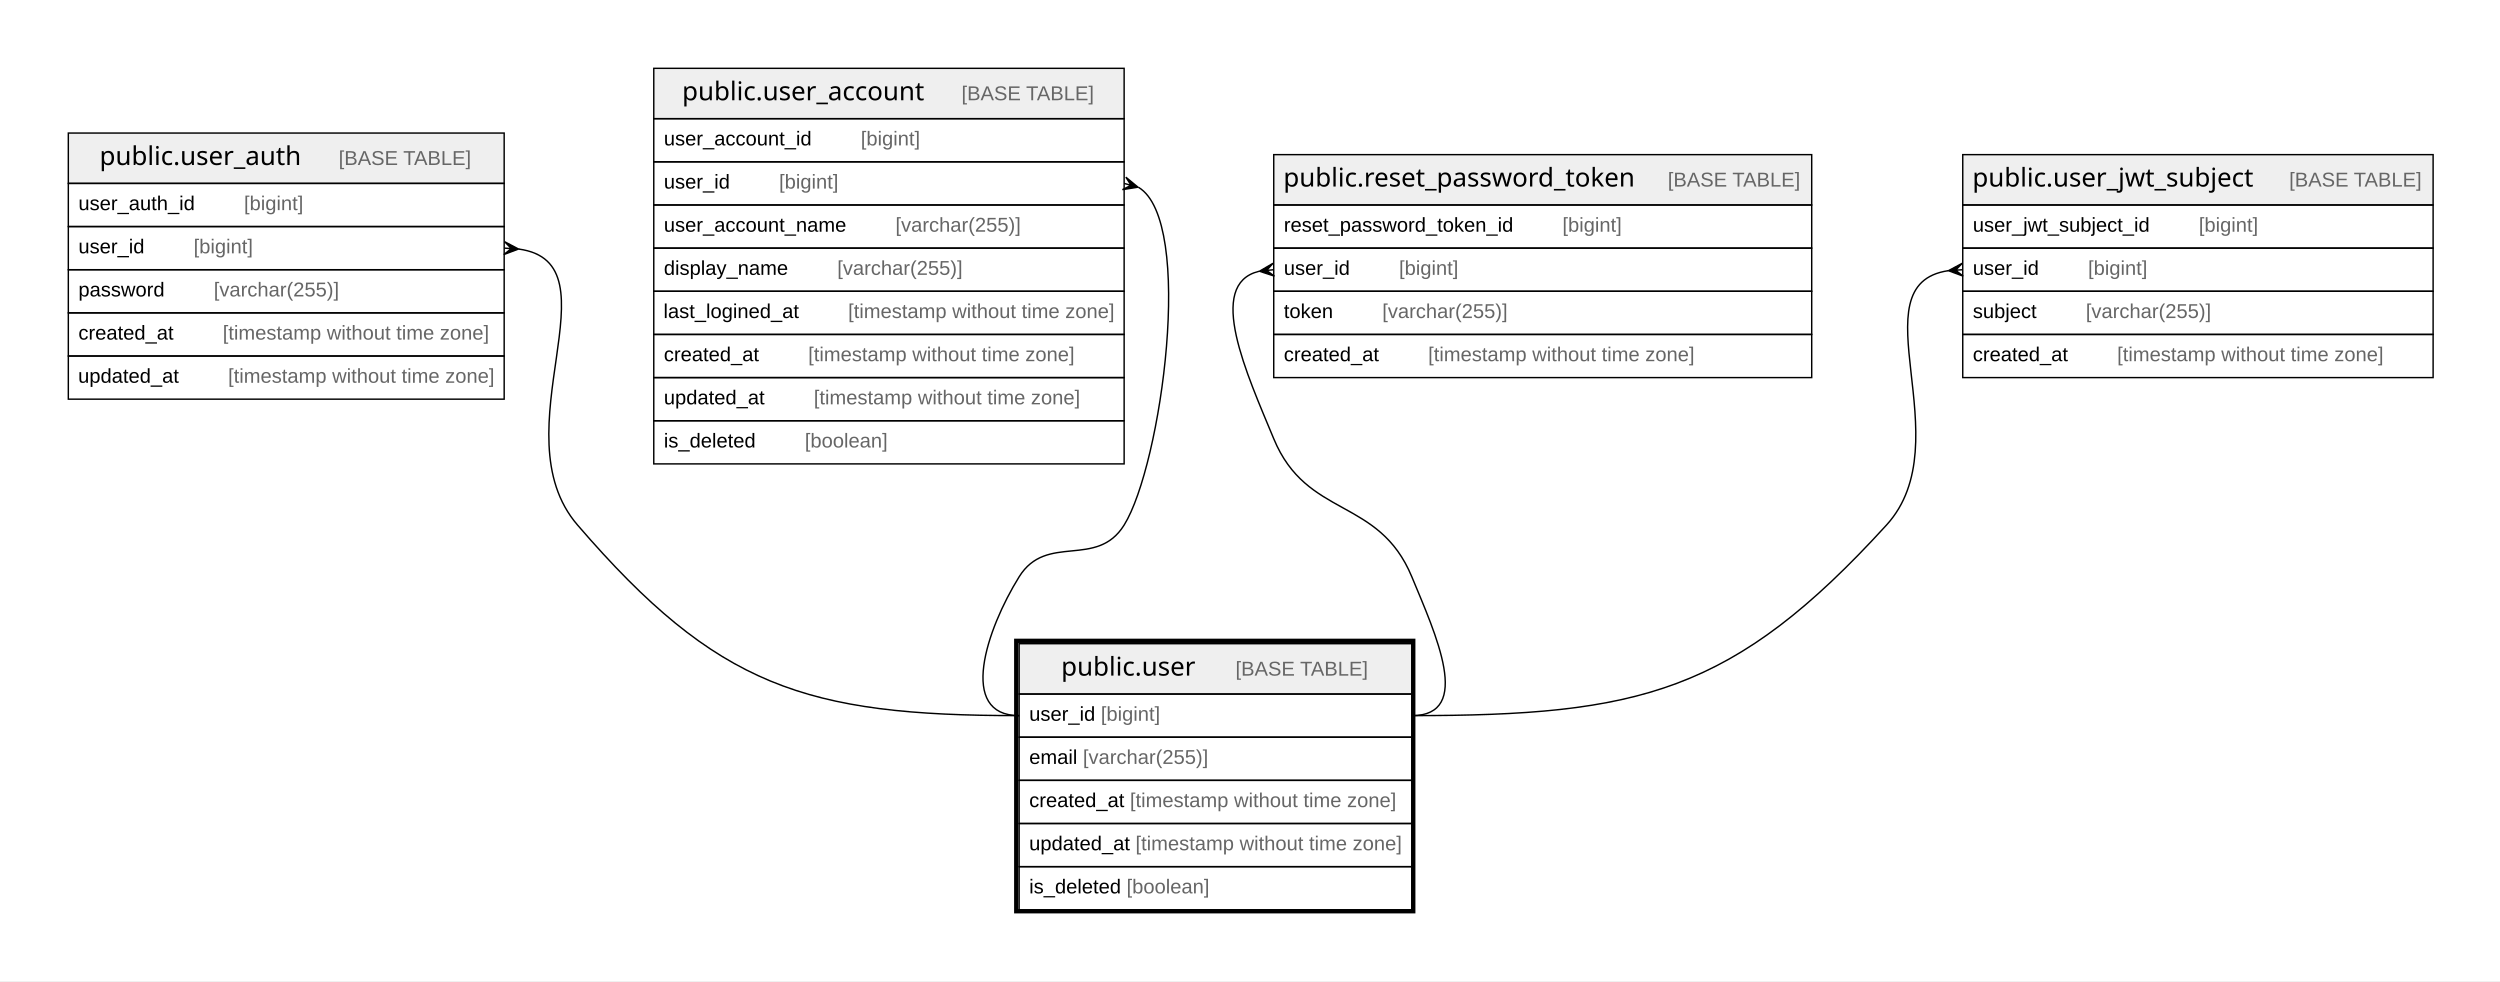
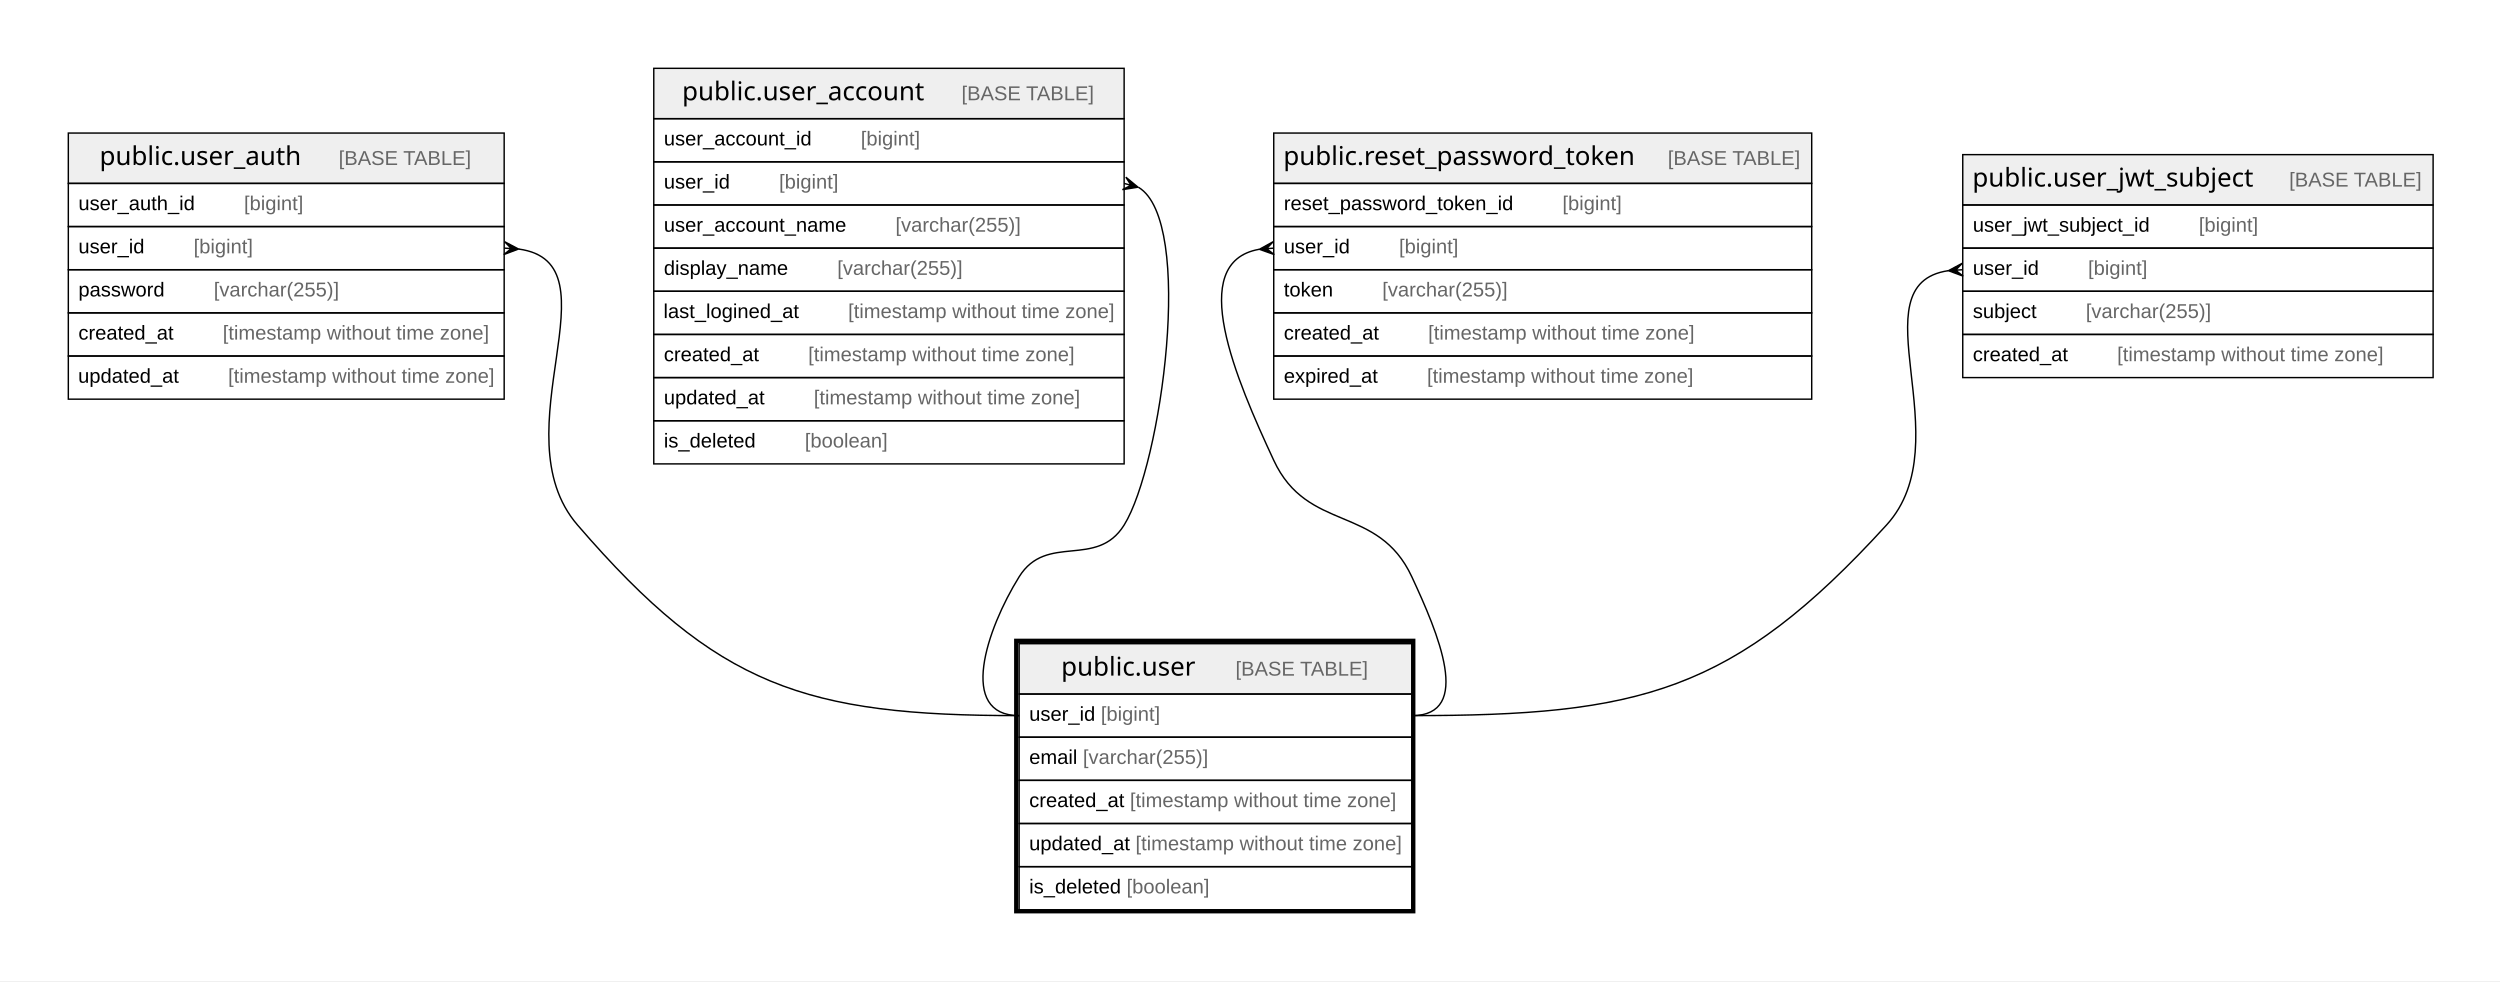
<svg xmlns="http://www.w3.org/2000/svg" width="1738pt" height="682pt" viewBox="0.00 0.00 1738.00 682.00">
  <g id="graph0" class="graph" transform="scale(1 1) rotate(0) translate(4 678)">
    <polygon fill="#ffffff" stroke="transparent" points="-4,4 -4,-678 1734,-678 1734,4 -4,4" />
    <g id="node1" class="node">
      <polygon fill="#efefef" stroke="transparent" points="704.5,-195.5 704.5,-230.5 977.5,-230.5 977.5,-195.5 704.5,-195.5" />
      <polygon fill="none" stroke="#000000" points="704.5,-195.5 704.5,-230.5 977.5,-230.5 977.5,-195.5 704.5,-195.5" />
      <text text-anchor="start" x="733.709" y="-208.3" font-family="Arial Bold" font-size="18.00" fill="#000000">public.user</text>
      <text text-anchor="start" x="820.723" y="-208.3" font-family="Arial" font-size="14.00" fill="#000000">    </text>
      <text text-anchor="start" x="854.928" y="-208.3" font-family="Arial" font-size="14.00" fill="#666666">[BASE TABLE]</text>
      <polygon fill="none" stroke="#000000" points="704.5,-165.5 704.5,-195.5 977.5,-195.5 977.5,-165.5 704.5,-165.5" />
      <text text-anchor="start" x="711.5" y="-176.9" font-family="Arial" font-size="14.00" fill="#000000">user_id </text>
      <text text-anchor="start" x="761.288" y="-176.9" font-family="Arial" font-size="14.00" fill="#666666">[bigint]</text>
      <polygon fill="none" stroke="#000000" points="704.5,-135.5 704.5,-165.5 977.5,-165.5 977.5,-135.5 704.5,-135.5" />
      <text text-anchor="start" x="711.5" y="-146.9" font-family="Arial" font-size="14.00" fill="#000000">email </text>
      <text text-anchor="start" x="748.83" y="-146.9" font-family="Arial" font-size="14.00" fill="#666666">[varchar(255)]</text>
      <polygon fill="none" stroke="#000000" points="704.5,-105.5 704.5,-135.5 977.5,-135.5 977.5,-105.5 704.5,-105.5" />
      <text text-anchor="start" x="711.5" y="-116.9" font-family="Arial" font-size="14.00" fill="#000000">created_at </text>
      <text text-anchor="start" x="781.528" y="-116.9" font-family="Arial" font-size="14.00" fill="#666666">[timestamp without time zone]</text>
      <polygon fill="none" stroke="#000000" points="704.5,-75.5 704.5,-105.5 977.5,-105.5 977.5,-75.5 704.5,-75.5" />
      <text text-anchor="start" x="711.464" y="-86.9" font-family="Arial" font-size="14.00" fill="#000000">updated_at </text>
      <text text-anchor="start" x="785.396" y="-86.9" font-family="Arial" font-size="14.00" fill="#666666">[timestamp without time zone]</text>
      <polygon fill="none" stroke="#000000" points="704.5,-45.5 704.5,-75.5 977.5,-75.5 977.5,-45.5 704.5,-45.5" />
      <text text-anchor="start" x="711.5" y="-56.9" font-family="Arial" font-size="14.00" fill="#000000">is_deleted </text>
      <text text-anchor="start" x="779.19" y="-56.9" font-family="Arial" font-size="14.00" fill="#666666">[boolean]</text>
      <polygon fill="none" stroke="#000000" stroke-width="3" points="702.5,-44.5 702.5,-232.5 978.5,-232.5 978.5,-44.5 702.5,-44.5" />
    </g>
    <g id="node2" class="node">
      <polygon fill="#efefef" stroke="transparent" points="43.5,-550.5 43.5,-585.5 346.5,-585.5 346.5,-550.5 43.5,-550.5" />
      <polygon fill="none" stroke="#000000" points="43.5,-550.5 43.5,-585.5 346.5,-585.5 346.5,-550.5 43.5,-550.5" />
      <text text-anchor="start" x="65.196" y="-563.3" font-family="Arial Bold" font-size="18.00" fill="#000000">public.user_auth</text>
      <text text-anchor="start" x="197.236" y="-563.3" font-family="Arial" font-size="14.00" fill="#000000">    </text>
      <text text-anchor="start" x="231.441" y="-563.3" font-family="Arial" font-size="14.00" fill="#666666">[BASE TABLE]</text>
      <polygon fill="none" stroke="#000000" points="43.5,-520.5 43.5,-550.5 346.5,-550.5 346.5,-520.5 43.5,-520.5" />
      <text text-anchor="start" x="50.5" y="-531.9" font-family="Arial" font-size="14.00" fill="#000000">user_auth_id    </text>
      <text text-anchor="start" x="165.623" y="-531.9" font-family="Arial" font-size="14.00" fill="#666666">[bigint]</text>
      <polygon fill="none" stroke="#000000" points="43.5,-490.5 43.5,-520.5 346.5,-520.5 346.5,-490.5 43.5,-490.5" />
      <text text-anchor="start" x="50.5" y="-501.9" font-family="Arial" font-size="14.00" fill="#000000">user_id    </text>
      <text text-anchor="start" x="130.602" y="-501.9" font-family="Arial" font-size="14.00" fill="#666666">[bigint]</text>
      <polygon fill="none" stroke="#000000" points="43.5,-460.5 43.5,-490.5 346.5,-490.5 346.5,-460.5 43.5,-460.5" />
      <text text-anchor="start" x="50.5" y="-471.9" font-family="Arial" font-size="14.00" fill="#000000">password    </text>
      <text text-anchor="start" x="144.602" y="-471.9" font-family="Arial" font-size="14.00" fill="#666666">[varchar(255)]</text>
      <polygon fill="none" stroke="#000000" points="43.5,-430.5 43.5,-460.5 346.5,-460.5 346.5,-430.5 43.5,-430.5" />
      <text text-anchor="start" x="50.5" y="-441.9" font-family="Arial" font-size="14.00" fill="#000000">created_at    </text>
      <text text-anchor="start" x="150.842" y="-441.9" font-family="Arial" font-size="14.00" fill="#666666">[timestamp without time zone]</text>
      <polygon fill="none" stroke="#000000" points="43.5,-400.5 43.5,-430.5 346.5,-430.5 346.5,-400.5 43.5,-400.5" />
      <text text-anchor="start" x="50.306" y="-411.9" font-family="Arial" font-size="14.00" fill="#000000">updated_at    </text>
      <text text-anchor="start" x="154.553" y="-411.9" font-family="Arial" font-size="14.00" fill="#666666">[timestamp without time zone]</text>
    </g>
    <g id="edge1" class="edge">
      <path fill="none" stroke="#000000" d="M356.486,-504.88C427.449,-495.308 342.099,-377.303 397.5,-313 494.501,-200.413 555.89,-180.5 704.5,-180.5" />
      <polygon fill="#000000" stroke="#000000" points="356.481,-504.88 346.221,-501.009 351.49,-505.19 346.5,-505.5 346.5,-505.5 346.5,-505.5 351.49,-505.19 346.779,-509.991 356.481,-504.88 356.481,-504.88" />
    </g>
    <g id="node3" class="node">
      <polygon fill="#efefef" stroke="transparent" points="450.5,-595.5 450.5,-630.5 777.5,-630.5 777.5,-595.5 450.5,-595.5" />
      <polygon fill="none" stroke="#000000" points="450.5,-595.5 450.5,-630.5 777.5,-630.5 777.5,-595.5 450.5,-595.5" />
      <text text-anchor="start" x="470.192" y="-608.3" font-family="Arial Bold" font-size="18.00" fill="#000000">public.user_account</text>
      <text text-anchor="start" x="630.24" y="-608.3" font-family="Arial" font-size="14.00" fill="#000000">    </text>
      <text text-anchor="start" x="664.444" y="-608.3" font-family="Arial" font-size="14.00" fill="#666666">[BASE TABLE]</text>
      <polygon fill="none" stroke="#000000" points="450.5,-565.5 450.5,-595.5 777.5,-595.5 777.5,-565.5 450.5,-565.5" />
      <text text-anchor="start" x="457.5" y="-576.9" font-family="Arial" font-size="14.00" fill="#000000">user_account_id    </text>
      <text text-anchor="start" x="594.406" y="-576.9" font-family="Arial" font-size="14.00" fill="#666666">[bigint]</text>
      <polygon fill="none" stroke="#000000" points="450.5,-535.5 450.5,-565.5 777.5,-565.5 777.5,-535.5 450.5,-535.5" />
      <text text-anchor="start" x="457.5" y="-546.9" font-family="Arial" font-size="14.00" fill="#000000">user_id    </text>
      <text text-anchor="start" x="537.602" y="-546.9" font-family="Arial" font-size="14.00" fill="#666666">[bigint]</text>
      <polygon fill="none" stroke="#000000" points="450.5,-505.5 450.5,-535.5 777.5,-535.5 777.5,-505.5 450.5,-505.5" />
      <text text-anchor="start" x="457.5" y="-516.9" font-family="Arial" font-size="14.00" fill="#000000">user_account_name    </text>
      <text text-anchor="start" x="618.525" y="-516.9" font-family="Arial" font-size="14.00" fill="#666666">[varchar(255)]</text>
      <polygon fill="none" stroke="#000000" points="450.5,-475.5 450.5,-505.5 777.5,-505.5 777.5,-475.5 450.5,-475.5" />
      <text text-anchor="start" x="457.5" y="-486.9" font-family="Arial" font-size="14.00" fill="#000000">display_name    </text>
      <text text-anchor="start" x="578.057" y="-486.9" font-family="Arial" font-size="14.00" fill="#666666">[varchar(255)]</text>
      <polygon fill="none" stroke="#000000" points="450.5,-445.5 450.5,-475.5 777.5,-475.5 777.5,-445.5 450.5,-445.5" />
      <text text-anchor="start" x="457.255" y="-456.9" font-family="Arial" font-size="14.00" fill="#000000">last_logined_at    </text>
      <text text-anchor="start" x="585.605" y="-456.9" font-family="Arial" font-size="14.00" fill="#666666">[timestamp without time zone]</text>
      <polygon fill="none" stroke="#000000" points="450.5,-415.5 450.5,-445.5 777.5,-445.5 777.5,-415.5 450.5,-415.5" />
      <text text-anchor="start" x="457.5" y="-426.9" font-family="Arial" font-size="14.00" fill="#000000">created_at    </text>
      <text text-anchor="start" x="557.842" y="-426.9" font-family="Arial" font-size="14.00" fill="#666666">[timestamp without time zone]</text>
      <polygon fill="none" stroke="#000000" points="450.5,-385.5 450.5,-415.5 777.5,-415.5 777.5,-385.5 450.5,-385.5" />
      <text text-anchor="start" x="457.5" y="-396.9" font-family="Arial" font-size="14.00" fill="#000000">updated_at    </text>
      <text text-anchor="start" x="561.747" y="-396.9" font-family="Arial" font-size="14.00" fill="#666666">[timestamp without time zone]</text>
      <polygon fill="none" stroke="#000000" points="450.5,-355.5 450.5,-385.5 777.5,-385.5 777.5,-355.5 450.5,-355.5" />
      <text text-anchor="start" x="457.5" y="-366.9" font-family="Arial" font-size="14.00" fill="#000000">is_deleted    </text>
      <text text-anchor="start" x="555.504" y="-366.9" font-family="Arial" font-size="14.00" fill="#666666">[boolean]</text>
    </g>
    <g id="edge2" class="edge">
      <path fill="none" stroke="#000000" d="M787.507,-547.761C826.76,-524.135 803.41,-354.668 777.5,-313 758.397,-282.28 723.603,-307.72 704.5,-277 681.852,-240.579 661.611,-180.5 704.5,-180.5" />
      <polygon fill="#000000" stroke="#000000" points="787.145,-547.86 776.312,-546.16 782.323,-549.18 777.5,-550.5 777.5,-550.5 777.5,-550.5 782.323,-549.18 778.688,-554.84 787.145,-547.86 787.145,-547.86" />
    </g>
    <g id="node4" class="node">
-       <polygon fill="#efefef" stroke="transparent" points="881.5,-535.5 881.5,-570.5 1255.5,-570.5 1255.5,-535.5 881.5,-535.5" />
-       <polygon fill="none" stroke="#000000" points="881.5,-535.5 881.5,-570.5 1255.5,-570.5 1255.5,-535.5 881.5,-535.5" />
-       <text text-anchor="start" x="888.186" y="-548.3" font-family="Arial Bold" font-size="18.00" fill="#000000">public.reset_password_token</text>
-       <text text-anchor="start" x="1121.246" y="-548.3" font-family="Arial" font-size="14.00" fill="#000000">    </text>
-       <text text-anchor="start" x="1155.451" y="-548.3" font-family="Arial" font-size="14.00" fill="#666666">[BASE TABLE]</text>
-       <polygon fill="none" stroke="#000000" points="881.5,-505.5 881.5,-535.5 1255.5,-535.5 1255.5,-505.5 881.5,-505.5" />
-       <text text-anchor="start" x="888.5" y="-516.9" font-family="Arial" font-size="14.00" fill="#000000">reset_password_token_id    </text>
-       <text text-anchor="start" x="1082.194" y="-516.9" font-family="Arial" font-size="14.00" fill="#666666">[bigint]</text>
-       <polygon fill="none" stroke="#000000" points="881.5,-475.5 881.5,-505.5 1255.5,-505.5 1255.5,-475.5 881.5,-475.5" />
-       <text text-anchor="start" x="888.5" y="-486.9" font-family="Arial" font-size="14.00" fill="#000000">user_id    </text>
-       <text text-anchor="start" x="968.602" y="-486.9" font-family="Arial" font-size="14.00" fill="#666666">[bigint]</text>
-       <polygon fill="none" stroke="#000000" points="881.5,-445.5 881.5,-475.5 1255.5,-475.5 1255.5,-445.5 881.5,-445.5" />
-       <text text-anchor="start" x="888.5" y="-456.9" font-family="Arial" font-size="14.00" fill="#000000">token    </text>
-       <text text-anchor="start" x="956.943" y="-456.9" font-family="Arial" font-size="14.00" fill="#666666">[varchar(255)]</text>
-       <polygon fill="none" stroke="#000000" points="881.5,-415.5 881.5,-445.5 1255.5,-445.5 1255.5,-415.5 881.5,-415.5" />
-       <text text-anchor="start" x="888.5" y="-426.9" font-family="Arial" font-size="14.00" fill="#000000">created_at    </text>
-       <text text-anchor="start" x="988.842" y="-426.9" font-family="Arial" font-size="14.00" fill="#666666">[timestamp without time zone]</text>
+       <polygon fill="#efefef" stroke="transparent" points="881.5,-550.5 881.5,-585.5 1255.5,-585.5 1255.5,-550.5 881.5,-550.5" />
+       <polygon fill="none" stroke="#000000" points="881.5,-550.5 881.5,-585.5 1255.5,-585.5 1255.5,-550.5 881.5,-550.5" />
+       <text text-anchor="start" x="888.186" y="-563.3" font-family="Arial Bold" font-size="18.00" fill="#000000">public.reset_password_token</text>
+       <text text-anchor="start" x="1121.246" y="-563.3" font-family="Arial" font-size="14.00" fill="#000000">    </text>
+       <text text-anchor="start" x="1155.451" y="-563.3" font-family="Arial" font-size="14.00" fill="#666666">[BASE TABLE]</text>
+       <polygon fill="none" stroke="#000000" points="881.5,-520.5 881.5,-550.5 1255.5,-550.5 1255.5,-520.5 881.5,-520.5" />
+       <text text-anchor="start" x="888.5" y="-531.9" font-family="Arial" font-size="14.00" fill="#000000">reset_password_token_id    </text>
+       <text text-anchor="start" x="1082.194" y="-531.9" font-family="Arial" font-size="14.00" fill="#666666">[bigint]</text>
+       <polygon fill="none" stroke="#000000" points="881.5,-490.5 881.5,-520.5 1255.5,-520.5 1255.5,-490.5 881.5,-490.5" />
+       <text text-anchor="start" x="888.5" y="-501.9" font-family="Arial" font-size="14.00" fill="#000000">user_id    </text>
+       <text text-anchor="start" x="968.602" y="-501.9" font-family="Arial" font-size="14.00" fill="#666666">[bigint]</text>
+       <polygon fill="none" stroke="#000000" points="881.5,-460.5 881.5,-490.5 1255.5,-490.5 1255.5,-460.5 881.5,-460.5" />
+       <text text-anchor="start" x="888.5" y="-471.9" font-family="Arial" font-size="14.00" fill="#000000">token    </text>
+       <text text-anchor="start" x="956.943" y="-471.9" font-family="Arial" font-size="14.00" fill="#666666">[varchar(255)]</text>
+       <polygon fill="none" stroke="#000000" points="881.5,-430.5 881.5,-460.5 1255.5,-460.5 1255.5,-430.5 881.5,-430.5" />
+       <text text-anchor="start" x="888.5" y="-441.9" font-family="Arial" font-size="14.00" fill="#000000">created_at    </text>
+       <text text-anchor="start" x="988.842" y="-441.9" font-family="Arial" font-size="14.00" fill="#666666">[timestamp without time zone]</text>
+       <polygon fill="none" stroke="#000000" points="881.5,-400.5 881.5,-430.5 1255.5,-430.5 1255.5,-400.5 881.5,-400.5" />
+       <text text-anchor="start" x="888.5" y="-411.9" font-family="Arial" font-size="14.00" fill="#000000">expired_at    </text>
+       <text text-anchor="start" x="988.058" y="-411.9" font-family="Arial" font-size="14.00" fill="#666666">[timestamp without time zone]</text>
    </g>
    <g id="edge3" class="edge">
-       <path fill="none" stroke="#000000" d="M871.229,-489.392C833.996,-480.336 862.999,-417.666 881.5,-373 904.591,-317.253 954.409,-332.747 977.5,-277 993.913,-237.376 1020.389,-180.5 977.5,-180.5" />
-       <polygon fill="#000000" stroke="#000000" points="871.558,-489.428 881.018,-494.974 876.529,-489.964 881.5,-490.5 881.5,-490.5 881.5,-490.5 876.529,-489.964 881.982,-486.026 871.558,-489.428 871.558,-489.428" />
+       <path fill="none" stroke="#000000" d="M871.336,-504.674C820.208,-495.618 855.441,-414.084 881.5,-358 905.024,-307.373 953.976,-327.627 977.5,-277 995.573,-238.105 1020.389,-180.5 977.5,-180.5" />
+       <polygon fill="#000000" stroke="#000000" points="871.533,-504.69 881.135,-509.985 876.516,-505.095 881.5,-505.5 881.5,-505.5 881.5,-505.5 876.516,-505.095 881.865,-501.015 871.533,-504.69 871.533,-504.69" />
    </g>
    <g id="node5" class="node">
      <polygon fill="#efefef" stroke="transparent" points="1360.5,-535.5 1360.5,-570.5 1687.5,-570.5 1687.5,-535.5 1360.5,-535.5" />
      <polygon fill="none" stroke="#000000" points="1360.5,-535.5 1360.5,-570.5 1687.5,-570.5 1687.5,-535.5 1360.5,-535.5" />
      <text text-anchor="start" x="1367.2" y="-548.3" font-family="Arial Bold" font-size="18.00" fill="#000000">public.user_jwt_subject</text>
      <text text-anchor="start" x="1553.232" y="-548.3" font-family="Arial" font-size="14.00" fill="#000000">    </text>
      <text text-anchor="start" x="1587.437" y="-548.3" font-family="Arial" font-size="14.00" fill="#666666">[BASE TABLE]</text>
      <polygon fill="none" stroke="#000000" points="1360.5,-505.5 1360.5,-535.5 1687.5,-535.5 1687.5,-505.5 1360.5,-505.5" />
      <text text-anchor="start" x="1367.5" y="-516.9" font-family="Arial" font-size="14.00" fill="#000000">user_jwt_subject_id    </text>
      <text text-anchor="start" x="1524.616" y="-516.9" font-family="Arial" font-size="14.00" fill="#666666">[bigint]</text>
      <polygon fill="none" stroke="#000000" points="1360.5,-475.5 1360.5,-505.5 1687.5,-505.5 1687.5,-475.5 1360.5,-475.5" />
      <text text-anchor="start" x="1367.5" y="-486.9" font-family="Arial" font-size="14.00" fill="#000000">user_id    </text>
      <text text-anchor="start" x="1447.602" y="-486.9" font-family="Arial" font-size="14.00" fill="#666666">[bigint]</text>
      <polygon fill="none" stroke="#000000" points="1360.5,-445.5 1360.5,-475.5 1687.5,-475.5 1687.5,-445.5 1360.5,-445.5" />
      <text text-anchor="start" x="1367.5" y="-456.9" font-family="Arial" font-size="14.00" fill="#000000">subject    </text>
      <text text-anchor="start" x="1446.05" y="-456.9" font-family="Arial" font-size="14.00" fill="#666666">[varchar(255)]</text>
      <polygon fill="none" stroke="#000000" points="1360.5,-415.5 1360.5,-445.5 1687.5,-445.5 1687.5,-415.5 1360.5,-415.5" />
      <text text-anchor="start" x="1367.5" y="-426.9" font-family="Arial" font-size="14.00" fill="#000000">created_at    </text>
      <text text-anchor="start" x="1467.842" y="-426.9" font-family="Arial" font-size="14.00" fill="#666666">[timestamp without time zone]</text>
    </g>
    <g id="edge4" class="edge">
      <path fill="none" stroke="#000000" d="M1350.389,-489.809C1285.507,-480.13 1360.496,-371.09 1307.5,-313 1200.98,-196.242 1135.547,-180.5 977.5,-180.5" />
      <polygon fill="#000000" stroke="#000000" points="1350.523,-489.818 1360.193,-494.99 1355.512,-490.159 1360.5,-490.5 1360.5,-490.5 1360.5,-490.5 1355.512,-490.159 1360.807,-486.01 1350.523,-489.818 1350.523,-489.818" />
    </g>
  </g>
</svg>
